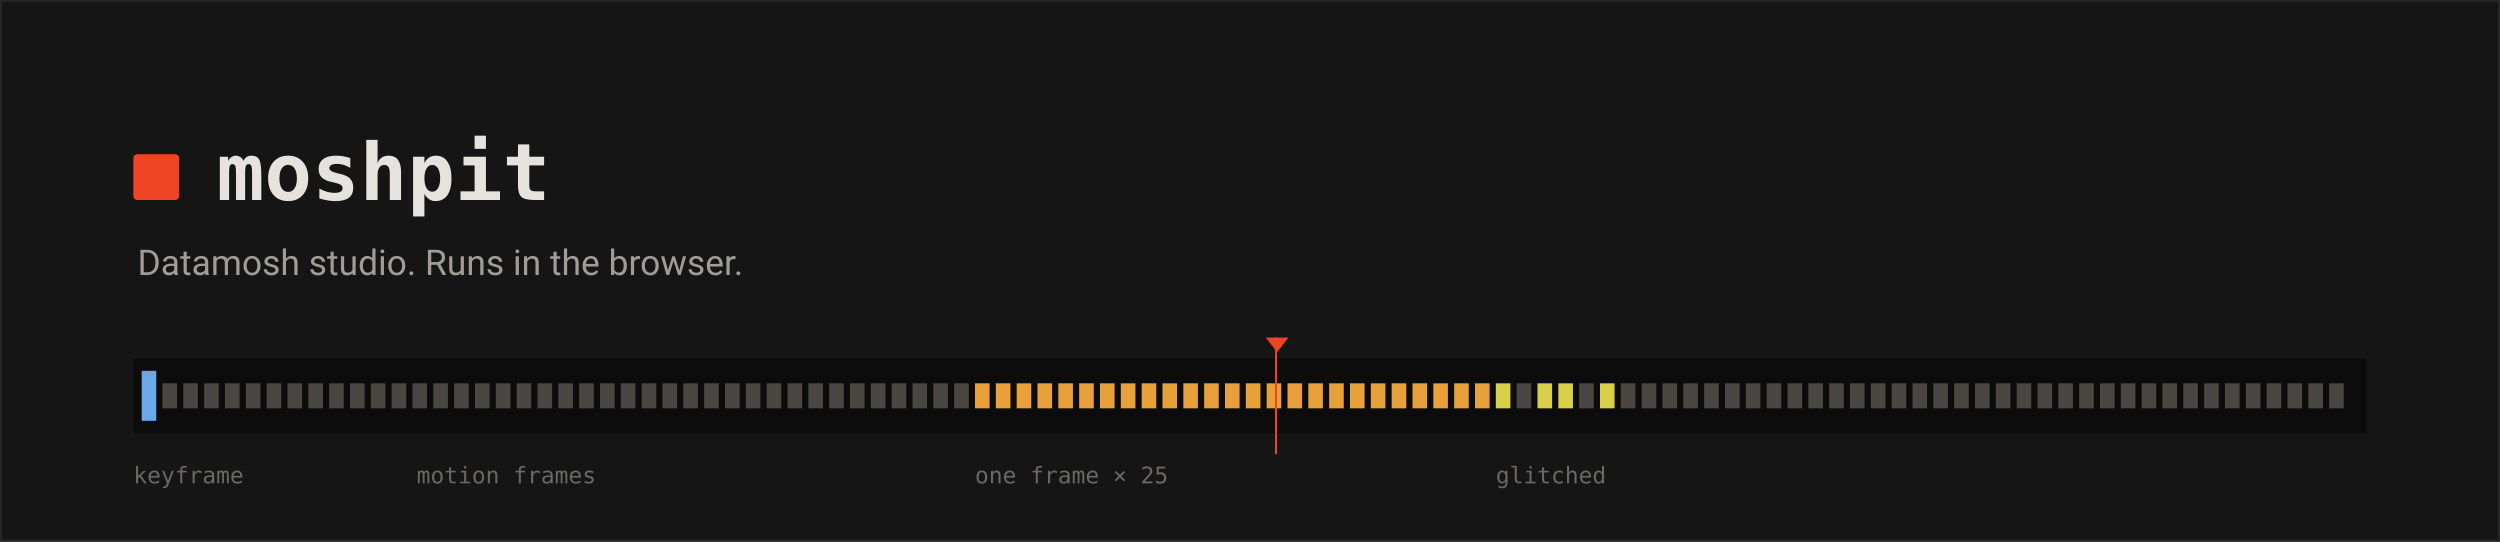
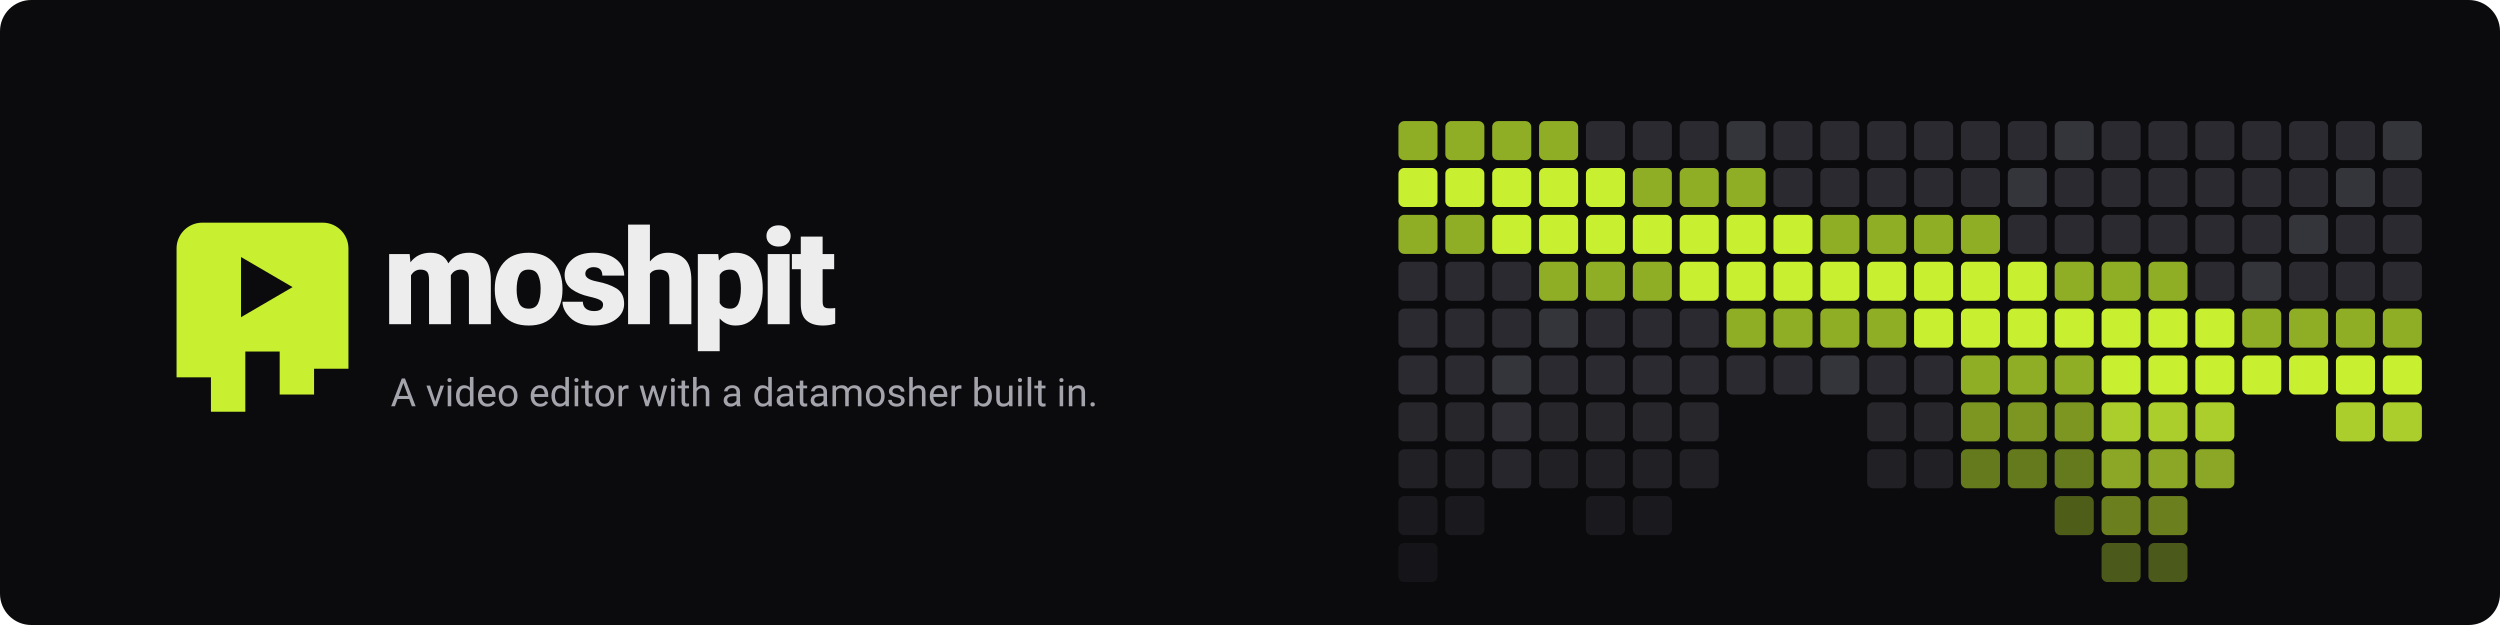
- <svg xmlns="http://www.w3.org/2000/svg" width="1200" height="260" viewBox="0 0 1200 260" role="img" aria-label="moshpit, a datamosh studio">
-   <rect width="1200" height="260" fill="#151515" />
-   <rect x="0.5" y="0.5" width="1199" height="259" fill="none" stroke="#262626" />
-   <rect x="64" y="74" width="22" height="22" rx="2" fill="#ef4423" />
-   <text x="104" y="96" font-family="'IBM Plex Mono','SF Mono',Menlo,Consolas,monospace" font-size="38" font-weight="600" fill="#e6e3de">moshpit</text>
-   <text x="66" y="132" font-family="-apple-system,'Segoe UI',Roboto,'Helvetica Neue',Arial,sans-serif" font-size="17" fill="#a19d96">Datamosh studio. Runs in the browser.</text>
-   <g transform="translate(64 172)">
-     <rect width="1072" height="36" fill="#0c0c0c" />
-     <g fill="#4a4743">
-       <rect x="14" y="12" width="7" height="12" />
-       <rect x="24" y="12" width="7" height="12" />
-       <rect x="34" y="12" width="7" height="12" />
-       <rect x="44" y="12" width="7" height="12" />
-       <rect x="54" y="12" width="7" height="12" />
-       <rect x="64" y="12" width="7" height="12" />
-       <rect x="74" y="12" width="7" height="12" />
-       <rect x="84" y="12" width="7" height="12" />
-       <rect x="94" y="12" width="7" height="12" />
-       <rect x="104" y="12" width="7" height="12" />
-       <rect x="114" y="12" width="7" height="12" />
-       <rect x="124" y="12" width="7" height="12" />
-       <rect x="134" y="12" width="7" height="12" />
-       <rect x="144" y="12" width="7" height="12" />
-       <rect x="154" y="12" width="7" height="12" />
-       <rect x="164" y="12" width="7" height="12" />
-       <rect x="174" y="12" width="7" height="12" />
-       <rect x="184" y="12" width="7" height="12" />
-       <rect x="194" y="12" width="7" height="12" />
-       <rect x="204" y="12" width="7" height="12" />
-       <rect x="214" y="12" width="7" height="12" />
-       <rect x="224" y="12" width="7" height="12" />
-       <rect x="234" y="12" width="7" height="12" />
-       <rect x="244" y="12" width="7" height="12" />
-       <rect x="254" y="12" width="7" height="12" />
-       <rect x="264" y="12" width="7" height="12" />
-       <rect x="274" y="12" width="7" height="12" />
-       <rect x="284" y="12" width="7" height="12" />
-       <rect x="294" y="12" width="7" height="12" />
-       <rect x="304" y="12" width="7" height="12" />
-       <rect x="314" y="12" width="7" height="12" />
-       <rect x="324" y="12" width="7" height="12" />
-       <rect x="334" y="12" width="7" height="12" />
-       <rect x="344" y="12" width="7" height="12" />
-       <rect x="354" y="12" width="7" height="12" />
-       <rect x="364" y="12" width="7" height="12" />
-       <rect x="374" y="12" width="7" height="12" />
-       <rect x="384" y="12" width="7" height="12" />
-       <rect x="394" y="12" width="7" height="12" />
-       <rect x="734" y="12" width="7" height="12" />
-       <rect x="744" y="12" width="7" height="12" />
-       <rect x="754" y="12" width="7" height="12" />
-       <rect x="764" y="12" width="7" height="12" />
-       <rect x="774" y="12" width="7" height="12" />
-       <rect x="784" y="12" width="7" height="12" />
-       <rect x="794" y="12" width="7" height="12" />
-       <rect x="804" y="12" width="7" height="12" />
-       <rect x="814" y="12" width="7" height="12" />
-       <rect x="824" y="12" width="7" height="12" />
-       <rect x="834" y="12" width="7" height="12" />
-       <rect x="844" y="12" width="7" height="12" />
-       <rect x="854" y="12" width="7" height="12" />
-       <rect x="864" y="12" width="7" height="12" />
-       <rect x="874" y="12" width="7" height="12" />
-       <rect x="884" y="12" width="7" height="12" />
-       <rect x="894" y="12" width="7" height="12" />
-       <rect x="904" y="12" width="7" height="12" />
-       <rect x="914" y="12" width="7" height="12" />
-       <rect x="924" y="12" width="7" height="12" />
-       <rect x="934" y="12" width="7" height="12" />
-       <rect x="944" y="12" width="7" height="12" />
-       <rect x="954" y="12" width="7" height="12" />
-       <rect x="964" y="12" width="7" height="12" />
-       <rect x="974" y="12" width="7" height="12" />
-       <rect x="984" y="12" width="7" height="12" />
-       <rect x="994" y="12" width="7" height="12" />
-       <rect x="1004" y="12" width="7" height="12" />
-       <rect x="1014" y="12" width="7" height="12" />
-       <rect x="1024" y="12" width="7" height="12" />
-       <rect x="1034" y="12" width="7" height="12" />
-       <rect x="1044" y="12" width="7" height="12" />
-       <rect x="1054" y="12" width="7" height="12" />
-     </g>
-     <rect x="4" y="6" width="7" height="24" fill="#6aa8e8" />
-     <g fill="#e8a13a">
-       <rect x="404" y="12" width="7" height="12" />
-       <rect x="414" y="12" width="7" height="12" />
-       <rect x="424" y="12" width="7" height="12" />
-       <rect x="434" y="12" width="7" height="12" />
-       <rect x="444" y="12" width="7" height="12" />
-       <rect x="454" y="12" width="7" height="12" />
-       <rect x="464" y="12" width="7" height="12" />
-       <rect x="474" y="12" width="7" height="12" />
-       <rect x="484" y="12" width="7" height="12" />
-       <rect x="494" y="12" width="7" height="12" />
-       <rect x="504" y="12" width="7" height="12" />
-       <rect x="514" y="12" width="7" height="12" />
-       <rect x="524" y="12" width="7" height="12" />
-       <rect x="534" y="12" width="7" height="12" />
-       <rect x="544" y="12" width="7" height="12" />
-       <rect x="554" y="12" width="7" height="12" />
-       <rect x="564" y="12" width="7" height="12" />
-       <rect x="574" y="12" width="7" height="12" />
-       <rect x="584" y="12" width="7" height="12" />
-       <rect x="594" y="12" width="7" height="12" />
-       <rect x="604" y="12" width="7" height="12" />
-       <rect x="614" y="12" width="7" height="12" />
-       <rect x="624" y="12" width="7" height="12" />
-       <rect x="634" y="12" width="7" height="12" />
-       <rect x="644" y="12" width="7" height="12" />
-     </g>
-     <g fill="#d8cf4a">
-       <rect x="654" y="12" width="7" height="12" />
-       <rect x="674" y="12" width="7" height="12" />
-       <rect x="684" y="12" width="7" height="12" />
-       <rect x="704" y="12" width="7" height="12" />
-     </g>
-     <g fill="#4a4743">
-       <rect x="664" y="12" width="7" height="12" />
-       <rect x="694" y="12" width="7" height="12" />
-       <rect x="714" y="12" width="7" height="12" />
-       <rect x="724" y="12" width="7" height="12" />
-     </g>
-     <rect x="548" y="-10" width="1" height="56" fill="#ef4423" />
-     <path d="M543.5 -10 h11 l-5.5 7 z" fill="#ef4423" />
-   </g>
-   <g font-family="'IBM Plex Mono','SF Mono',Menlo,Consolas,monospace" font-size="11" fill="#6b6762">
-     <text x="64" y="232">keyframe</text>
-     <text x="200" y="232">motion frames</text>
-     <text x="468" y="232">one frame × 25</text>
-     <text x="718" y="232">glitched</text>
+ <svg xmlns="http://www.w3.org/2000/svg" width="1280" height="320" viewBox="0 0 1280 320" role="img" aria-label="moshpit: a video editor with a datamosher built in">
+   <rect width="1280" height="320" rx="16" fill="#0b0b0d" />
+   <path transform="translate(64 92) scale(4.4)" d="M6 8a3 3 0 0 1 3-3h14a3 3 0 0 1 3 3v14h-4v3h-4v-5h-4v7h-4v-4H6zM13.5 9v7l6-3.5z" fill="#c8f031" fill-rule="evenodd" />
+   <text x="196" y="166" font-family="-apple-system,BlinkMacSystemFont,'Segoe UI',Roboto,'Helvetica Neue',Arial,sans-serif" font-size="68" font-weight="800" letter-spacing="-3" fill="#ededee">moshpit</text>
+   <text x="200" y="208" font-family="-apple-system,BlinkMacSystemFont,'Segoe UI',Roboto,'Helvetica Neue',Arial,sans-serif" font-size="20" fill="#a4a4ac">A video editor with a datamosher built in.</text>
+   <g>
+     <rect x="716" y="62" width="20" height="20" rx="3" fill="#8fae25" />
+     <rect x="716" y="86" width="20" height="20" rx="3" fill="#c8f031" />
+     <rect x="716" y="110" width="20" height="20" rx="3" fill="#8fae25" />
+     <rect x="716" y="134" width="20" height="20" rx="3" fill="#2a2a30" />
+     <rect x="716" y="158" width="20" height="20" rx="3" fill="#2a2a30" />
+     <rect x="716" y="182" width="20" height="20" rx="3" fill="#2a2a30" />
+     <rect x="716" y="206" width="20" height="20" rx="3" fill="#2a2a30" opacity="0.85" />
+     <rect x="716" y="230" width="20" height="20" rx="3" fill="#2a2a30" opacity="0.68" />
+     <rect x="716" y="254" width="20" height="20" rx="3" fill="#2a2a30" opacity="0.51" />
+     <rect x="716" y="278" width="20" height="20" rx="3" fill="#2a2a30" opacity="0.34" />
+     <rect x="740" y="62" width="20" height="20" rx="3" fill="#8fae25" />
+     <rect x="740" y="86" width="20" height="20" rx="3" fill="#c8f031" />
+     <rect x="740" y="110" width="20" height="20" rx="3" fill="#8fae25" />
+     <rect x="740" y="134" width="20" height="20" rx="3" fill="#2a2a30" />
+     <rect x="740" y="158" width="20" height="20" rx="3" fill="#2a2a30" />
+     <rect x="740" y="182" width="20" height="20" rx="3" fill="#2a2a30" />
+     <rect x="740" y="206" width="20" height="20" rx="3" fill="#2a2a30" opacity="0.85" />
+     <rect x="740" y="230" width="20" height="20" rx="3" fill="#2a2a30" opacity="0.68" />
+     <rect x="740" y="254" width="20" height="20" rx="3" fill="#2a2a30" opacity="0.51" />
+     <rect x="764" y="62" width="20" height="20" rx="3" fill="#8fae25" />
+     <rect x="764" y="86" width="20" height="20" rx="3" fill="#c8f031" />
+     <rect x="764" y="110" width="20" height="20" rx="3" fill="#c8f031" />
+     <rect x="764" y="134" width="20" height="20" rx="3" fill="#2a2a30" />
+     <rect x="764" y="158" width="20" height="20" rx="3" fill="#2a2a30" />
+     <rect x="764" y="182" width="20" height="20" rx="3" fill="#34343b" />
+     <rect x="764" y="206" width="20" height="20" rx="3" fill="#34343b" opacity="0.85" />
+     <rect x="764" y="230" width="20" height="20" rx="3" fill="#34343b" opacity="0.68" />
+     <rect x="788" y="62" width="20" height="20" rx="3" fill="#8fae25" />
+     <rect x="788" y="86" width="20" height="20" rx="3" fill="#c8f031" />
+     <rect x="788" y="110" width="20" height="20" rx="3" fill="#c8f031" />
+     <rect x="788" y="134" width="20" height="20" rx="3" fill="#8fae25" />
+     <rect x="788" y="158" width="20" height="20" rx="3" fill="#34343b" />
+     <rect x="788" y="182" width="20" height="20" rx="3" fill="#2a2a30" />
+     <rect x="788" y="206" width="20" height="20" rx="3" fill="#2a2a30" opacity="0.85" />
+     <rect x="788" y="230" width="20" height="20" rx="3" fill="#2a2a30" opacity="0.68" />
+     <rect x="812" y="62" width="20" height="20" rx="3" fill="#2a2a30" />
+     <rect x="812" y="86" width="20" height="20" rx="3" fill="#c8f031" />
+     <rect x="812" y="110" width="20" height="20" rx="3" fill="#c8f031" />
+     <rect x="812" y="134" width="20" height="20" rx="3" fill="#8fae25" />
+     <rect x="812" y="158" width="20" height="20" rx="3" fill="#2a2a30" />
+     <rect x="812" y="182" width="20" height="20" rx="3" fill="#2a2a30" />
+     <rect x="812" y="206" width="20" height="20" rx="3" fill="#2a2a30" opacity="0.85" />
+     <rect x="812" y="230" width="20" height="20" rx="3" fill="#2a2a30" opacity="0.68" />
+     <rect x="812" y="254" width="20" height="20" rx="3" fill="#2a2a30" opacity="0.51" />
+     <rect x="836" y="62" width="20" height="20" rx="3" fill="#2a2a30" />
+     <rect x="836" y="86" width="20" height="20" rx="3" fill="#8fae25" />
+     <rect x="836" y="110" width="20" height="20" rx="3" fill="#c8f031" />
+     <rect x="836" y="134" width="20" height="20" rx="3" fill="#8fae25" />
+     <rect x="836" y="158" width="20" height="20" rx="3" fill="#2a2a30" />
+     <rect x="836" y="182" width="20" height="20" rx="3" fill="#2a2a30" />
+     <rect x="836" y="206" width="20" height="20" rx="3" fill="#2a2a30" opacity="0.85" />
+     <rect x="836" y="230" width="20" height="20" rx="3" fill="#2a2a30" opacity="0.68" />
+     <rect x="836" y="254" width="20" height="20" rx="3" fill="#2a2a30" opacity="0.51" />
+     <rect x="860" y="62" width="20" height="20" rx="3" fill="#2a2a30" />
+     <rect x="860" y="86" width="20" height="20" rx="3" fill="#8fae25" />
+     <rect x="860" y="110" width="20" height="20" rx="3" fill="#c8f031" />
+     <rect x="860" y="134" width="20" height="20" rx="3" fill="#c8f031" />
+     <rect x="860" y="158" width="20" height="20" rx="3" fill="#2a2a30" />
+     <rect x="860" y="182" width="20" height="20" rx="3" fill="#2a2a30" />
+     <rect x="860" y="206" width="20" height="20" rx="3" fill="#2a2a30" opacity="0.85" />
+     <rect x="860" y="230" width="20" height="20" rx="3" fill="#2a2a30" opacity="0.68" />
+     <rect x="884" y="62" width="20" height="20" rx="3" fill="#34343b" />
+     <rect x="884" y="86" width="20" height="20" rx="3" fill="#8fae25" />
+     <rect x="884" y="110" width="20" height="20" rx="3" fill="#c8f031" />
+     <rect x="884" y="134" width="20" height="20" rx="3" fill="#c8f031" />
+     <rect x="884" y="158" width="20" height="20" rx="3" fill="#8fae25" />
+     <rect x="884" y="182" width="20" height="20" rx="3" fill="#2a2a30" />
+     <rect x="908" y="62" width="20" height="20" rx="3" fill="#2a2a30" />
+     <rect x="908" y="86" width="20" height="20" rx="3" fill="#2a2a30" />
+     <rect x="908" y="110" width="20" height="20" rx="3" fill="#c8f031" />
+     <rect x="908" y="134" width="20" height="20" rx="3" fill="#c8f031" />
+     <rect x="908" y="158" width="20" height="20" rx="3" fill="#8fae25" />
+     <rect x="908" y="182" width="20" height="20" rx="3" fill="#2a2a30" />
+     <rect x="932" y="62" width="20" height="20" rx="3" fill="#2a2a30" />
+     <rect x="932" y="86" width="20" height="20" rx="3" fill="#2a2a30" />
+     <rect x="932" y="110" width="20" height="20" rx="3" fill="#8fae25" />
+     <rect x="932" y="134" width="20" height="20" rx="3" fill="#c8f031" />
+     <rect x="932" y="158" width="20" height="20" rx="3" fill="#8fae25" />
+     <rect x="932" y="182" width="20" height="20" rx="3" fill="#34343b" />
+     <rect x="956" y="62" width="20" height="20" rx="3" fill="#2a2a30" />
+     <rect x="956" y="86" width="20" height="20" rx="3" fill="#2a2a30" />
+     <rect x="956" y="110" width="20" height="20" rx="3" fill="#8fae25" />
+     <rect x="956" y="134" width="20" height="20" rx="3" fill="#c8f031" />
+     <rect x="956" y="158" width="20" height="20" rx="3" fill="#8fae25" />
+     <rect x="956" y="182" width="20" height="20" rx="3" fill="#2a2a30" />
+     <rect x="956" y="206" width="20" height="20" rx="3" fill="#2a2a30" opacity="0.85" />
+     <rect x="956" y="230" width="20" height="20" rx="3" fill="#2a2a30" opacity="0.68" />
+     <rect x="980" y="62" width="20" height="20" rx="3" fill="#2a2a30" />
+     <rect x="980" y="86" width="20" height="20" rx="3" fill="#2a2a30" />
+     <rect x="980" y="110" width="20" height="20" rx="3" fill="#8fae25" />
+     <rect x="980" y="134" width="20" height="20" rx="3" fill="#c8f031" />
+     <rect x="980" y="158" width="20" height="20" rx="3" fill="#c8f031" />
+     <rect x="980" y="182" width="20" height="20" rx="3" fill="#2a2a30" />
+     <rect x="980" y="206" width="20" height="20" rx="3" fill="#2a2a30" opacity="0.85" />
+     <rect x="980" y="230" width="20" height="20" rx="3" fill="#2a2a30" opacity="0.68" />
+     <rect x="1004" y="62" width="20" height="20" rx="3" fill="#2a2a30" />
+     <rect x="1004" y="86" width="20" height="20" rx="3" fill="#2a2a30" />
+     <rect x="1004" y="110" width="20" height="20" rx="3" fill="#8fae25" />
+     <rect x="1004" y="134" width="20" height="20" rx="3" fill="#c8f031" />
+     <rect x="1004" y="158" width="20" height="20" rx="3" fill="#c8f031" />
+     <rect x="1004" y="182" width="20" height="20" rx="3" fill="#8fae25" />
+     <rect x="1004" y="206" width="20" height="20" rx="3" fill="#8fae25" opacity="0.85" />
+     <rect x="1004" y="230" width="20" height="20" rx="3" fill="#8fae25" opacity="0.68" />
+     <rect x="1028" y="62" width="20" height="20" rx="3" fill="#2a2a30" />
+     <rect x="1028" y="86" width="20" height="20" rx="3" fill="#34343b" />
+     <rect x="1028" y="110" width="20" height="20" rx="3" fill="#2a2a30" />
+     <rect x="1028" y="134" width="20" height="20" rx="3" fill="#c8f031" />
+     <rect x="1028" y="158" width="20" height="20" rx="3" fill="#c8f031" />
+     <rect x="1028" y="182" width="20" height="20" rx="3" fill="#8fae25" />
+     <rect x="1028" y="206" width="20" height="20" rx="3" fill="#8fae25" opacity="0.85" />
+     <rect x="1028" y="230" width="20" height="20" rx="3" fill="#8fae25" opacity="0.68" />
+     <rect x="1052" y="62" width="20" height="20" rx="3" fill="#34343b" />
+     <rect x="1052" y="86" width="20" height="20" rx="3" fill="#2a2a30" />
+     <rect x="1052" y="110" width="20" height="20" rx="3" fill="#2a2a30" />
+     <rect x="1052" y="134" width="20" height="20" rx="3" fill="#8fae25" />
+     <rect x="1052" y="158" width="20" height="20" rx="3" fill="#c8f031" />
+     <rect x="1052" y="182" width="20" height="20" rx="3" fill="#8fae25" />
+     <rect x="1052" y="206" width="20" height="20" rx="3" fill="#8fae25" opacity="0.85" />
+     <rect x="1052" y="230" width="20" height="20" rx="3" fill="#8fae25" opacity="0.68" />
+     <rect x="1052" y="254" width="20" height="20" rx="3" fill="#8fae25" opacity="0.51" />
+     <rect x="1076" y="62" width="20" height="20" rx="3" fill="#2a2a30" />
+     <rect x="1076" y="86" width="20" height="20" rx="3" fill="#2a2a30" />
+     <rect x="1076" y="110" width="20" height="20" rx="3" fill="#2a2a30" />
+     <rect x="1076" y="134" width="20" height="20" rx="3" fill="#8fae25" />
+     <rect x="1076" y="158" width="20" height="20" rx="3" fill="#c8f031" />
+     <rect x="1076" y="182" width="20" height="20" rx="3" fill="#c8f031" />
+     <rect x="1076" y="206" width="20" height="20" rx="3" fill="#c8f031" opacity="0.85" />
+     <rect x="1076" y="230" width="20" height="20" rx="3" fill="#c8f031" opacity="0.68" />
+     <rect x="1076" y="254" width="20" height="20" rx="3" fill="#c8f031" opacity="0.51" />
+     <rect x="1076" y="278" width="20" height="20" rx="3" fill="#c8f031" opacity="0.34" />
+     <rect x="1100" y="62" width="20" height="20" rx="3" fill="#2a2a30" />
+     <rect x="1100" y="86" width="20" height="20" rx="3" fill="#2a2a30" />
+     <rect x="1100" y="110" width="20" height="20" rx="3" fill="#2a2a30" />
+     <rect x="1100" y="134" width="20" height="20" rx="3" fill="#8fae25" />
+     <rect x="1100" y="158" width="20" height="20" rx="3" fill="#c8f031" />
+     <rect x="1100" y="182" width="20" height="20" rx="3" fill="#c8f031" />
+     <rect x="1100" y="206" width="20" height="20" rx="3" fill="#c8f031" opacity="0.85" />
+     <rect x="1100" y="230" width="20" height="20" rx="3" fill="#c8f031" opacity="0.68" />
+     <rect x="1100" y="254" width="20" height="20" rx="3" fill="#c8f031" opacity="0.51" />
+     <rect x="1100" y="278" width="20" height="20" rx="3" fill="#c8f031" opacity="0.34" />
+     <rect x="1124" y="62" width="20" height="20" rx="3" fill="#2a2a30" />
+     <rect x="1124" y="86" width="20" height="20" rx="3" fill="#2a2a30" />
+     <rect x="1124" y="110" width="20" height="20" rx="3" fill="#2a2a30" />
+     <rect x="1124" y="134" width="20" height="20" rx="3" fill="#2a2a30" />
+     <rect x="1124" y="158" width="20" height="20" rx="3" fill="#c8f031" />
+     <rect x="1124" y="182" width="20" height="20" rx="3" fill="#c8f031" />
+     <rect x="1124" y="206" width="20" height="20" rx="3" fill="#c8f031" opacity="0.85" />
+     <rect x="1124" y="230" width="20" height="20" rx="3" fill="#c8f031" opacity="0.68" />
+     <rect x="1148" y="62" width="20" height="20" rx="3" fill="#2a2a30" />
+     <rect x="1148" y="86" width="20" height="20" rx="3" fill="#2a2a30" />
+     <rect x="1148" y="110" width="20" height="20" rx="3" fill="#2a2a30" />
+     <rect x="1148" y="134" width="20" height="20" rx="3" fill="#34343b" />
+     <rect x="1148" y="158" width="20" height="20" rx="3" fill="#8fae25" />
+     <rect x="1148" y="182" width="20" height="20" rx="3" fill="#c8f031" />
+     <rect x="1172" y="62" width="20" height="20" rx="3" fill="#2a2a30" />
+     <rect x="1172" y="86" width="20" height="20" rx="3" fill="#2a2a30" />
+     <rect x="1172" y="110" width="20" height="20" rx="3" fill="#34343b" />
+     <rect x="1172" y="134" width="20" height="20" rx="3" fill="#2a2a30" />
+     <rect x="1172" y="158" width="20" height="20" rx="3" fill="#8fae25" />
+     <rect x="1172" y="182" width="20" height="20" rx="3" fill="#c8f031" />
+     <rect x="1196" y="62" width="20" height="20" rx="3" fill="#2a2a30" />
+     <rect x="1196" y="86" width="20" height="20" rx="3" fill="#34343b" />
+     <rect x="1196" y="110" width="20" height="20" rx="3" fill="#2a2a30" />
+     <rect x="1196" y="134" width="20" height="20" rx="3" fill="#2a2a30" />
+     <rect x="1196" y="158" width="20" height="20" rx="3" fill="#8fae25" />
+     <rect x="1196" y="182" width="20" height="20" rx="3" fill="#c8f031" />
+     <rect x="1196" y="206" width="20" height="20" rx="3" fill="#c8f031" opacity="0.85" />
+     <rect x="1220" y="62" width="20" height="20" rx="3" fill="#34343b" />
+     <rect x="1220" y="86" width="20" height="20" rx="3" fill="#2a2a30" />
+     <rect x="1220" y="110" width="20" height="20" rx="3" fill="#2a2a30" />
+     <rect x="1220" y="134" width="20" height="20" rx="3" fill="#2a2a30" />
+     <rect x="1220" y="158" width="20" height="20" rx="3" fill="#8fae25" />
+     <rect x="1220" y="182" width="20" height="20" rx="3" fill="#c8f031" />
+     <rect x="1220" y="206" width="20" height="20" rx="3" fill="#c8f031" opacity="0.85" />
  </g>
</svg>
